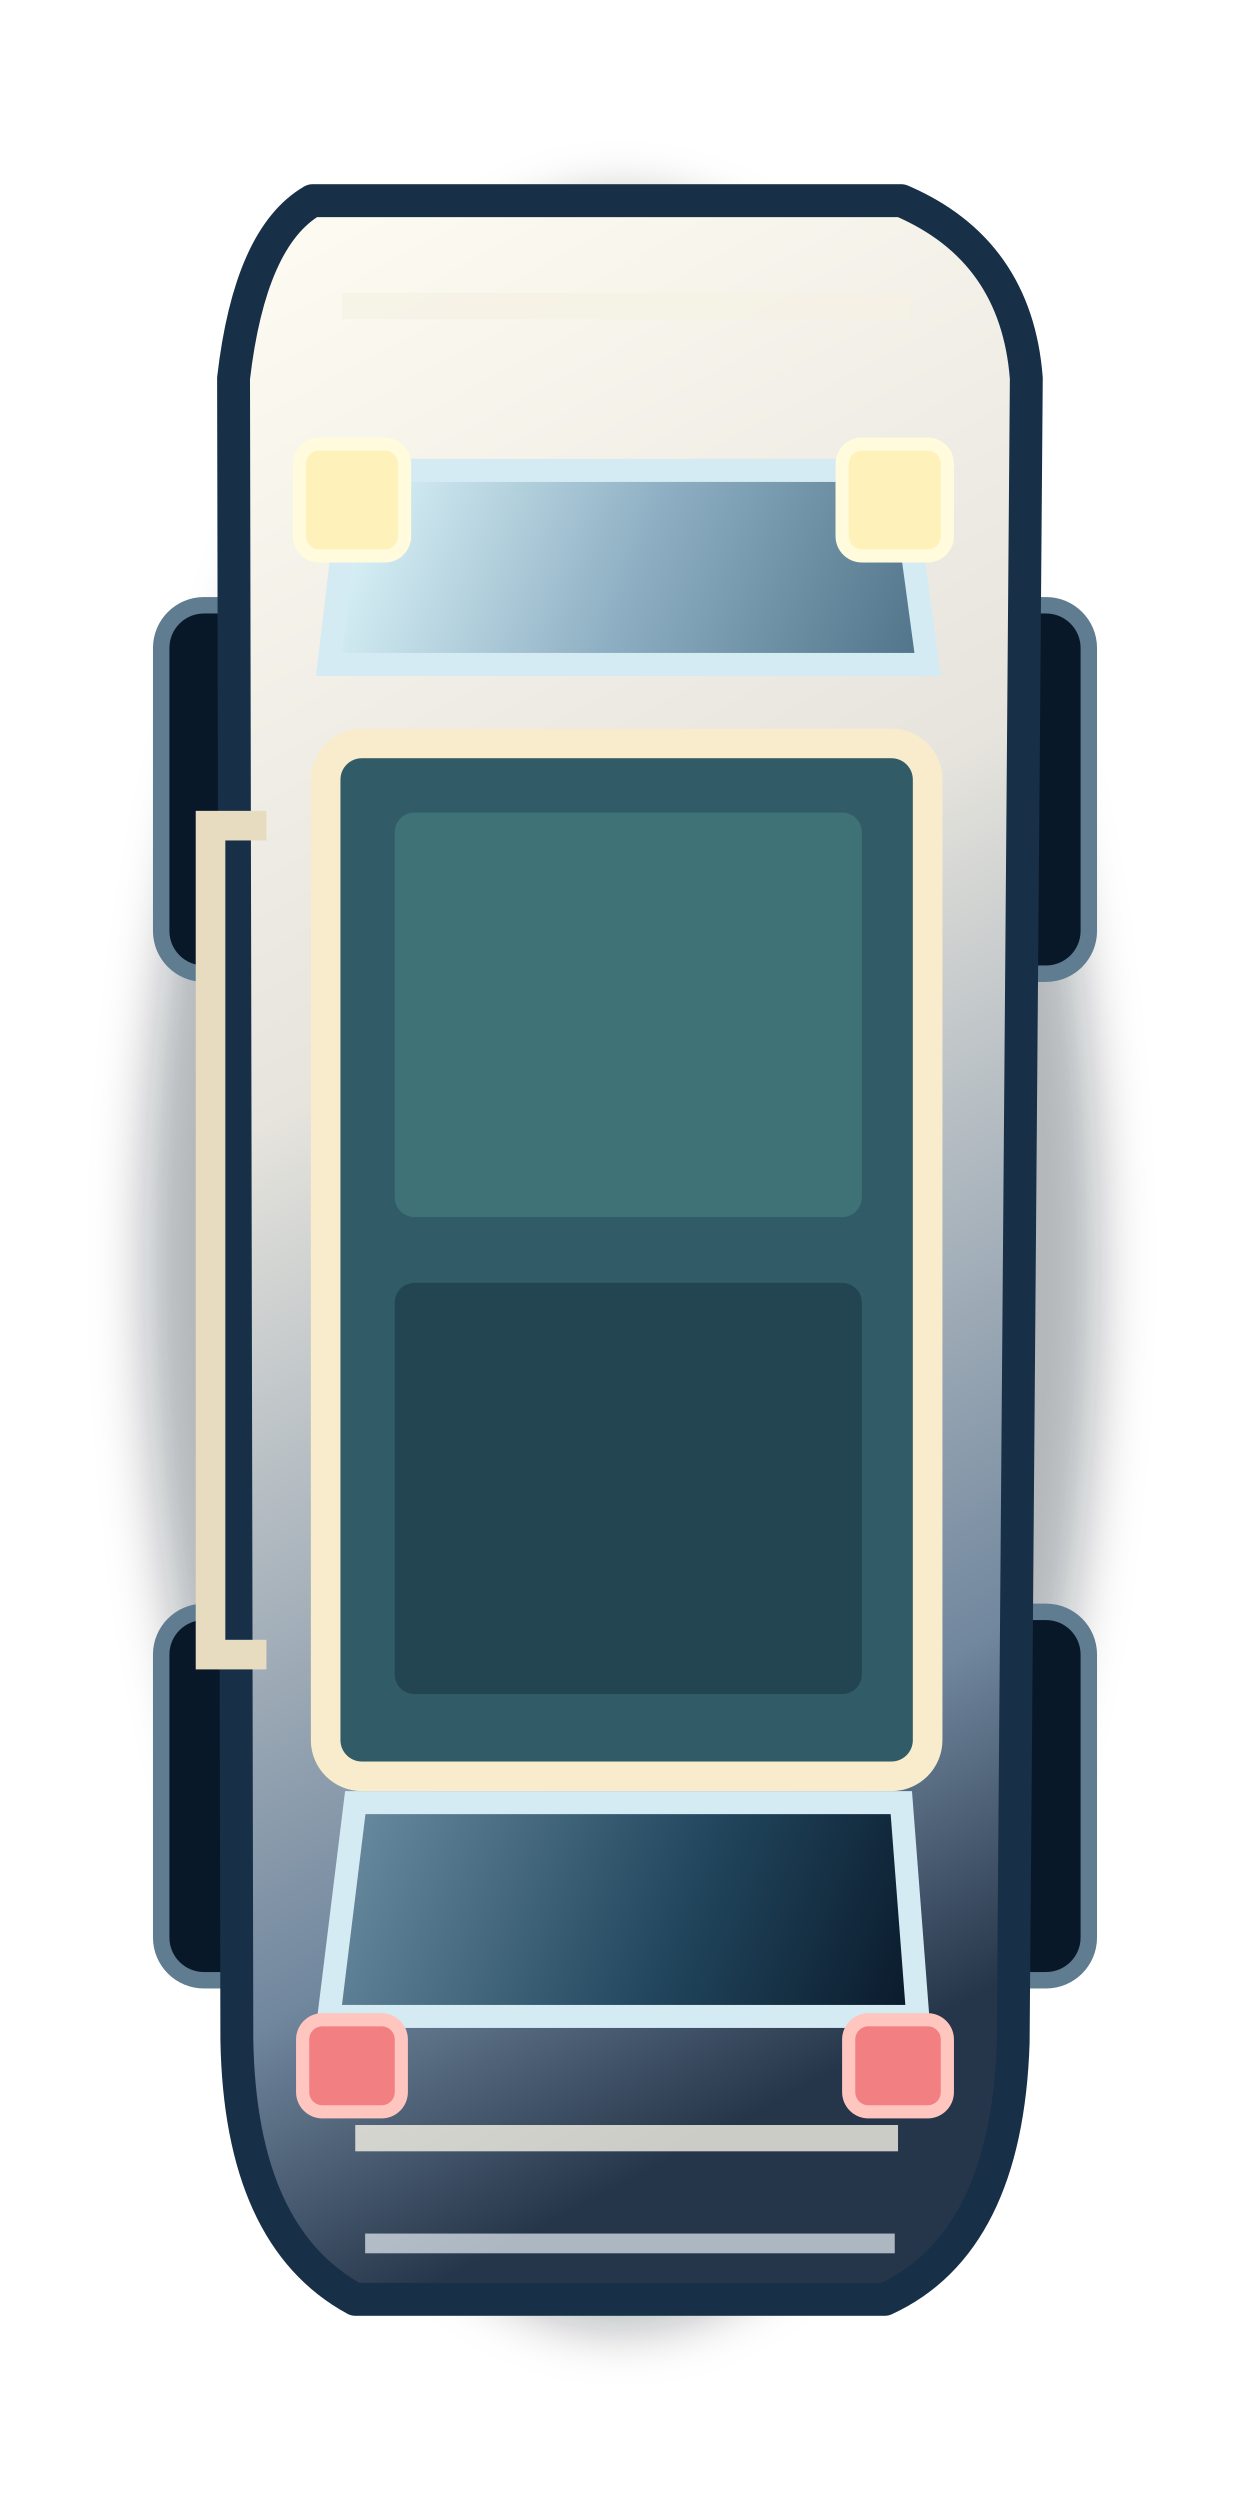
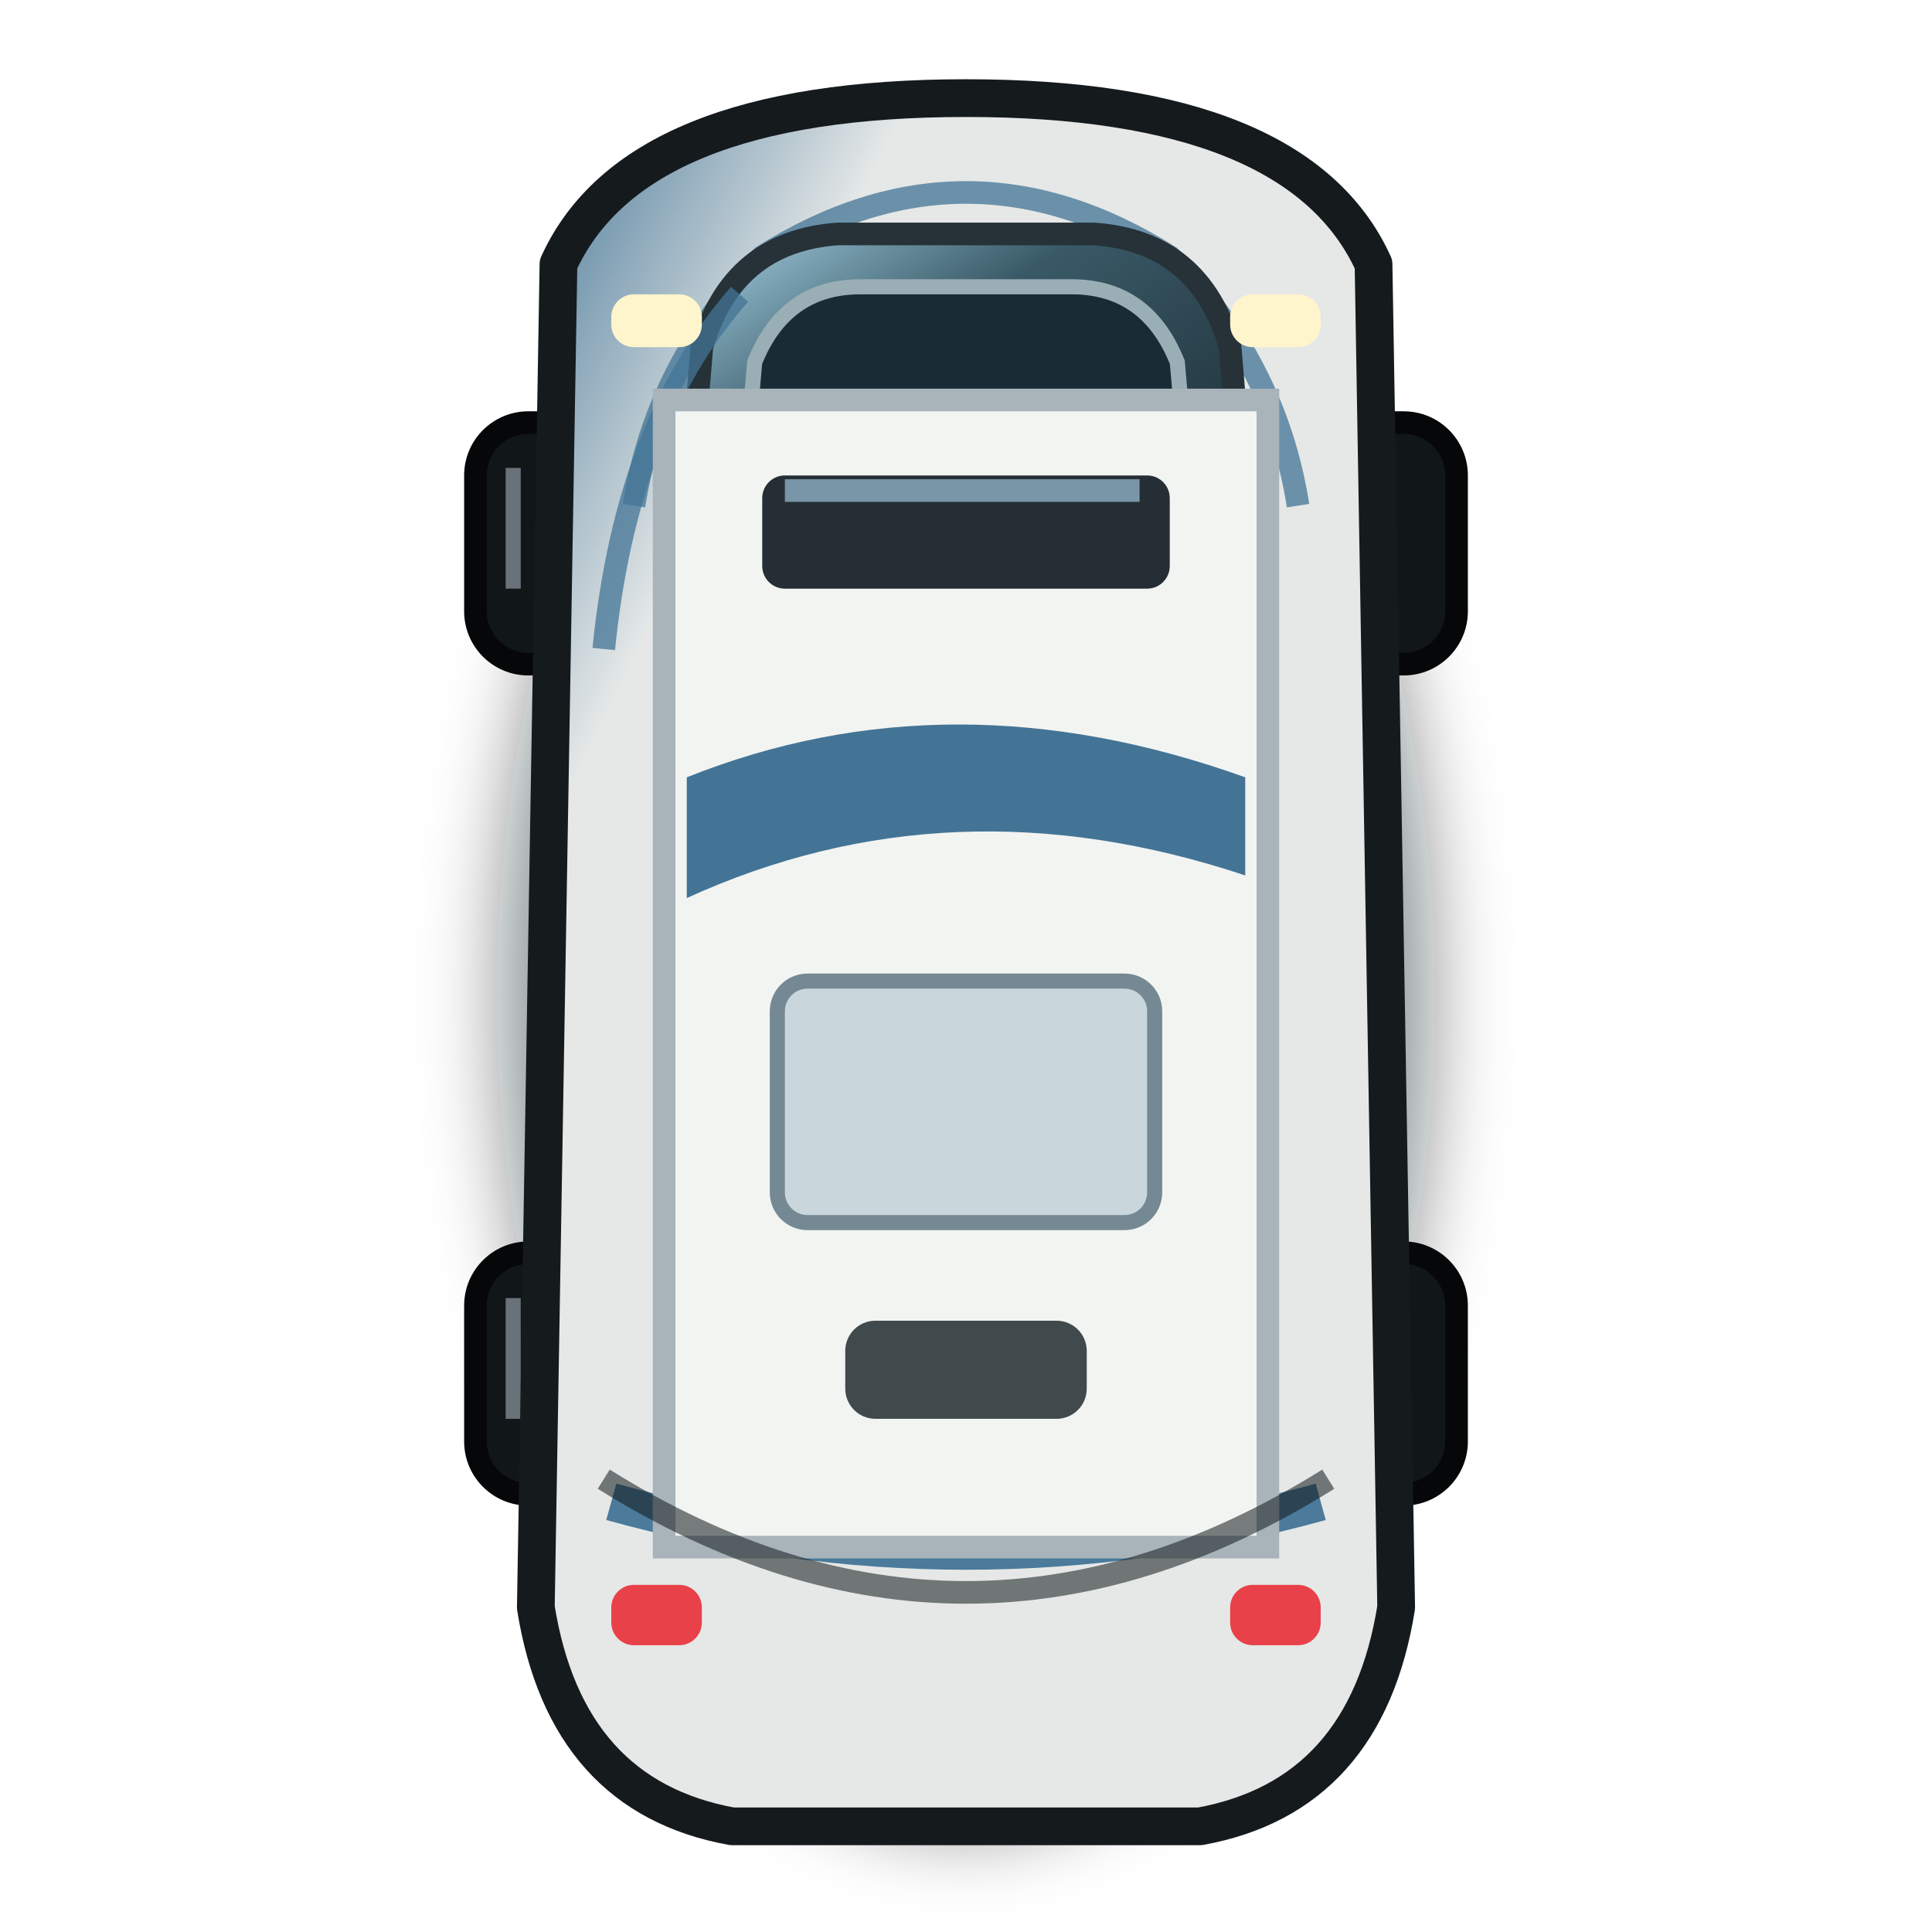
- <svg xmlns="http://www.w3.org/2000/svg" width="380" height="760" viewBox="0 0 380 760" role="img" aria-label="Winelands Wanderer roof sprite">
+ <svg xmlns="http://www.w3.org/2000/svg" width="256" height="256" viewBox="0 0 256 256" role="img" aria-label="Top-down view of White and Blue Motorhome">
  <defs>
-     <linearGradient id="paint" x1="0" y1="0" x2=".2" y2="1">
-       <stop stop-color="#fffdf3" />
-       <stop offset=".43" stop-color="#e6e4dd" />
-       <stop offset=".84" stop-color="#71879e" />
-       <stop offset="1" stop-color="#26364a" />
+     <linearGradient id="paint" x1="0" y1="0" x2="1" y2="1">
+       <stop stop-color="#437496" />
+       <stop offset=".22" stop-color="#e5e8e7" />
+       <stop offset=".78" stop-color="#e5e8e7" />
+       <stop offset="1" stop-color="#e5e8e7" />
    </linearGradient>
    <linearGradient id="glass" x1="0" y1="0" x2="1" y2="1">
-       <stop stop-color="#e4fcff" />
-       <stop offset=".29" stop-color="#8eafc3" />
-       <stop offset=".76" stop-color="#21465d" />
-       <stop offset="1" stop-color="#081627" />
+       <stop stop-color="#a8d5e8" />
+       <stop offset=".35" stop-color="#395966" />
+       <stop offset="1" stop-color="#152128" />
    </linearGradient>
-     <linearGradient id="metal" x1="0" y1="0" x2="1" y2="1">
-       <stop stop-color="#f7fdff" />
-       <stop offset=".44" stop-color="#99afbc" />
-       <stop offset="1" stop-color="#33495e" />
-     </linearGradient>
-     <filter id="shadow">
-       <feGaussianBlur stdDeviation="8" />
+     <filter id="shadow" x="-.3" y="-.15" width="1.6" height="1.5">
+       <feGaussianBlur stdDeviation="5" />
    </filter>
  </defs>
-   <ellipse cx="189" cy="384" rx="145" ry="324" fill="#030b18" opacity=".3" filter="url(#shadow)" />
-   <rect x="49" y="184" width="44" height="112" rx="13" fill="#081829" stroke="#5f7c91" stroke-width="5" />
-   <rect x="287" y="184" width="44" height="112" rx="13" fill="#081829" stroke="#5f7c91" stroke-width="5" />
-   <rect x="49" y="490" width="44" height="112" rx="13" fill="#081829" stroke="#5f7c91" stroke-width="5" />
-   <rect x="287" y="490" width="44" height="112" rx="13" fill="#081829" stroke="#5f7c91" stroke-width="5" />
-   <path d="M95 61H274Q309 76 312 115L308 621Q306 682 269 699H108Q73 680 72 620L71 115Q76 72 95 61Z" fill="url(#paint)" stroke="#173047" stroke-width="10" stroke-linejoin="round" />
-   <path d="M107 143H274L282 202H100Z M108 548H274L279 613H100Z" fill="url(#glass)" stroke="#d5ebf4" stroke-width="7" />
-   <rect x="99" y="226" width="183" height="314" rx="11" fill="#315b66" stroke="#f8eccd" stroke-width="9" />
-   <rect x="120" y="247" width="142" height="123" rx="6" fill="#3e7277" />
-   <rect x="120" y="390" width="142" height="125" rx="6" fill="#234552" />
-   <path d="M81 251H64V503H81" fill="none" stroke="#e7dcc0" stroke-width="9" />
-   <path d="M104 93H277M108 650H273" stroke="#f5f1e5" stroke-width="8" opacity=".8" />
-   <rect x="91" y="135" width="32" height="34" rx="6" fill="#fff1ba" stroke="#fffbdc" stroke-width="4" />
-   <rect x="256" y="135" width="32" height="34" rx="6" fill="#fff1ba" stroke="#fffbdc" stroke-width="4" />
-   <rect x="92" y="614" width="30" height="28" rx="6" fill="#f28083" stroke="#ffc6c0" stroke-width="4" />
-   <rect x="258" y="614" width="30" height="28" rx="6" fill="#f28083" stroke="#ffc6c0" stroke-width="4" />
-   <path d="M111 682H272" stroke="#e7eef4" stroke-width="6" opacity=".7" />
+   <g transform="rotate(0 128 128)">
+     <ellipse cx="128" cy="132" rx="62" ry="111" fill="#03070a" opacity=".42" filter="url(#shadow)" />
+     <rect x="63" y="56" width="18" height="32" rx="7" fill="#111619" stroke="#050708" stroke-width="3" />
+     <path d="M68 62 V78" stroke="#687278" stroke-width="2" />
+     <rect x="175" y="56" width="18" height="32" rx="7" fill="#111619" stroke="#050708" stroke-width="3" />
+     <path d="M180 62 V78" stroke="#687278" stroke-width="2" />
+     <rect x="63" y="166" width="18" height="32" rx="7" fill="#111619" stroke="#050708" stroke-width="3" />
+     <path d="M68 172 V188" stroke="#687278" stroke-width="2" />
+     <rect x="175" y="166" width="18" height="32" rx="7" fill="#111619" stroke="#050708" stroke-width="3" />
+     <path d="M180 172 V188" stroke="#687278" stroke-width="2" />
+     <path d="M128 13 Q172 13 182 35 L185 213 Q181 238 159 242 L97 242 Q75 238 71 213 L74 35 Q84 13 128 13Z" fill="url(#paint)" stroke="#151a1d" stroke-width="5" stroke-linejoin="round" />
+     <path d="M84 67 Q87 48 101 34 Q128 17 155 34 Q169 48 172 67" fill="none" stroke="#437496" stroke-width="3" opacity=".75" />
+     <path d="M99 41 H157" stroke="#242b2e" stroke-width="4" />
+     <path d="M105 34 H151" stroke="#f2f5f4" stroke-width="3" />
+     <path d="M93 46 Q97 32 111 31 H145 Q159 32 163 46 L166 82 H90Z" fill="url(#glass)" stroke="#263238" stroke-width="3" />
+     <path d="M100 48 Q104 38 114 38 H142 Q152 38 156 48 L158 71 H98Z" fill="#182c35" stroke="#9aaeb5" stroke-width="2" />
+     <path d="M91 112 H165 M91 151 H165" stroke="#172127" stroke-width="2" opacity=".6" />
+     <path d="M90 128 H99 M157 128 H166" stroke="#d8e2e4" stroke-width="2" />
+     <path d="M80 86 Q83 56 98 39" fill="none" stroke="#437496" stroke-width="3" opacity=".75" />
+     <path d="M81 199 Q128 212 175 199" fill="none" stroke="#437496" stroke-width="5" opacity=".95" />
+     <path d="M88 53 H168 V205 H88Z" fill="#f2f4f2" stroke="#a8b3ba" stroke-width="3" />
+     <path d="M91 103 Q126 89 165 103 V116 Q126 103 91 119Z" fill="#437496" />
+     <rect x="101" y="63" width="54" height="15" rx="3" fill="#252e34" />
+     <path d="M104 65 H151" stroke="#7896a8" stroke-width="3" />
+     <rect x="103" y="130" width="50" height="32" rx="4" fill="#c9d7dc" stroke="#758994" stroke-width="2" />
+     <rect x="112" y="175" width="32" height="13" rx="4" fill="#404a4d" />
+     <rect x="81" y="39" width="12" height="7" rx="3" fill="#fff5cc" />
+     <rect x="163" y="39" width="12" height="7" rx="3" fill="#fff5cc" />
+     <rect x="81" y="210" width="12" height="8" rx="3" fill="#e94149" />
+     <rect x="163" y="210" width="12" height="8" rx="3" fill="#e94149" />
+     <path d="M80 196 Q128 226 176 196" fill="none" stroke="#111719" stroke-width="3" opacity=".55" />
+   </g>
</svg>
